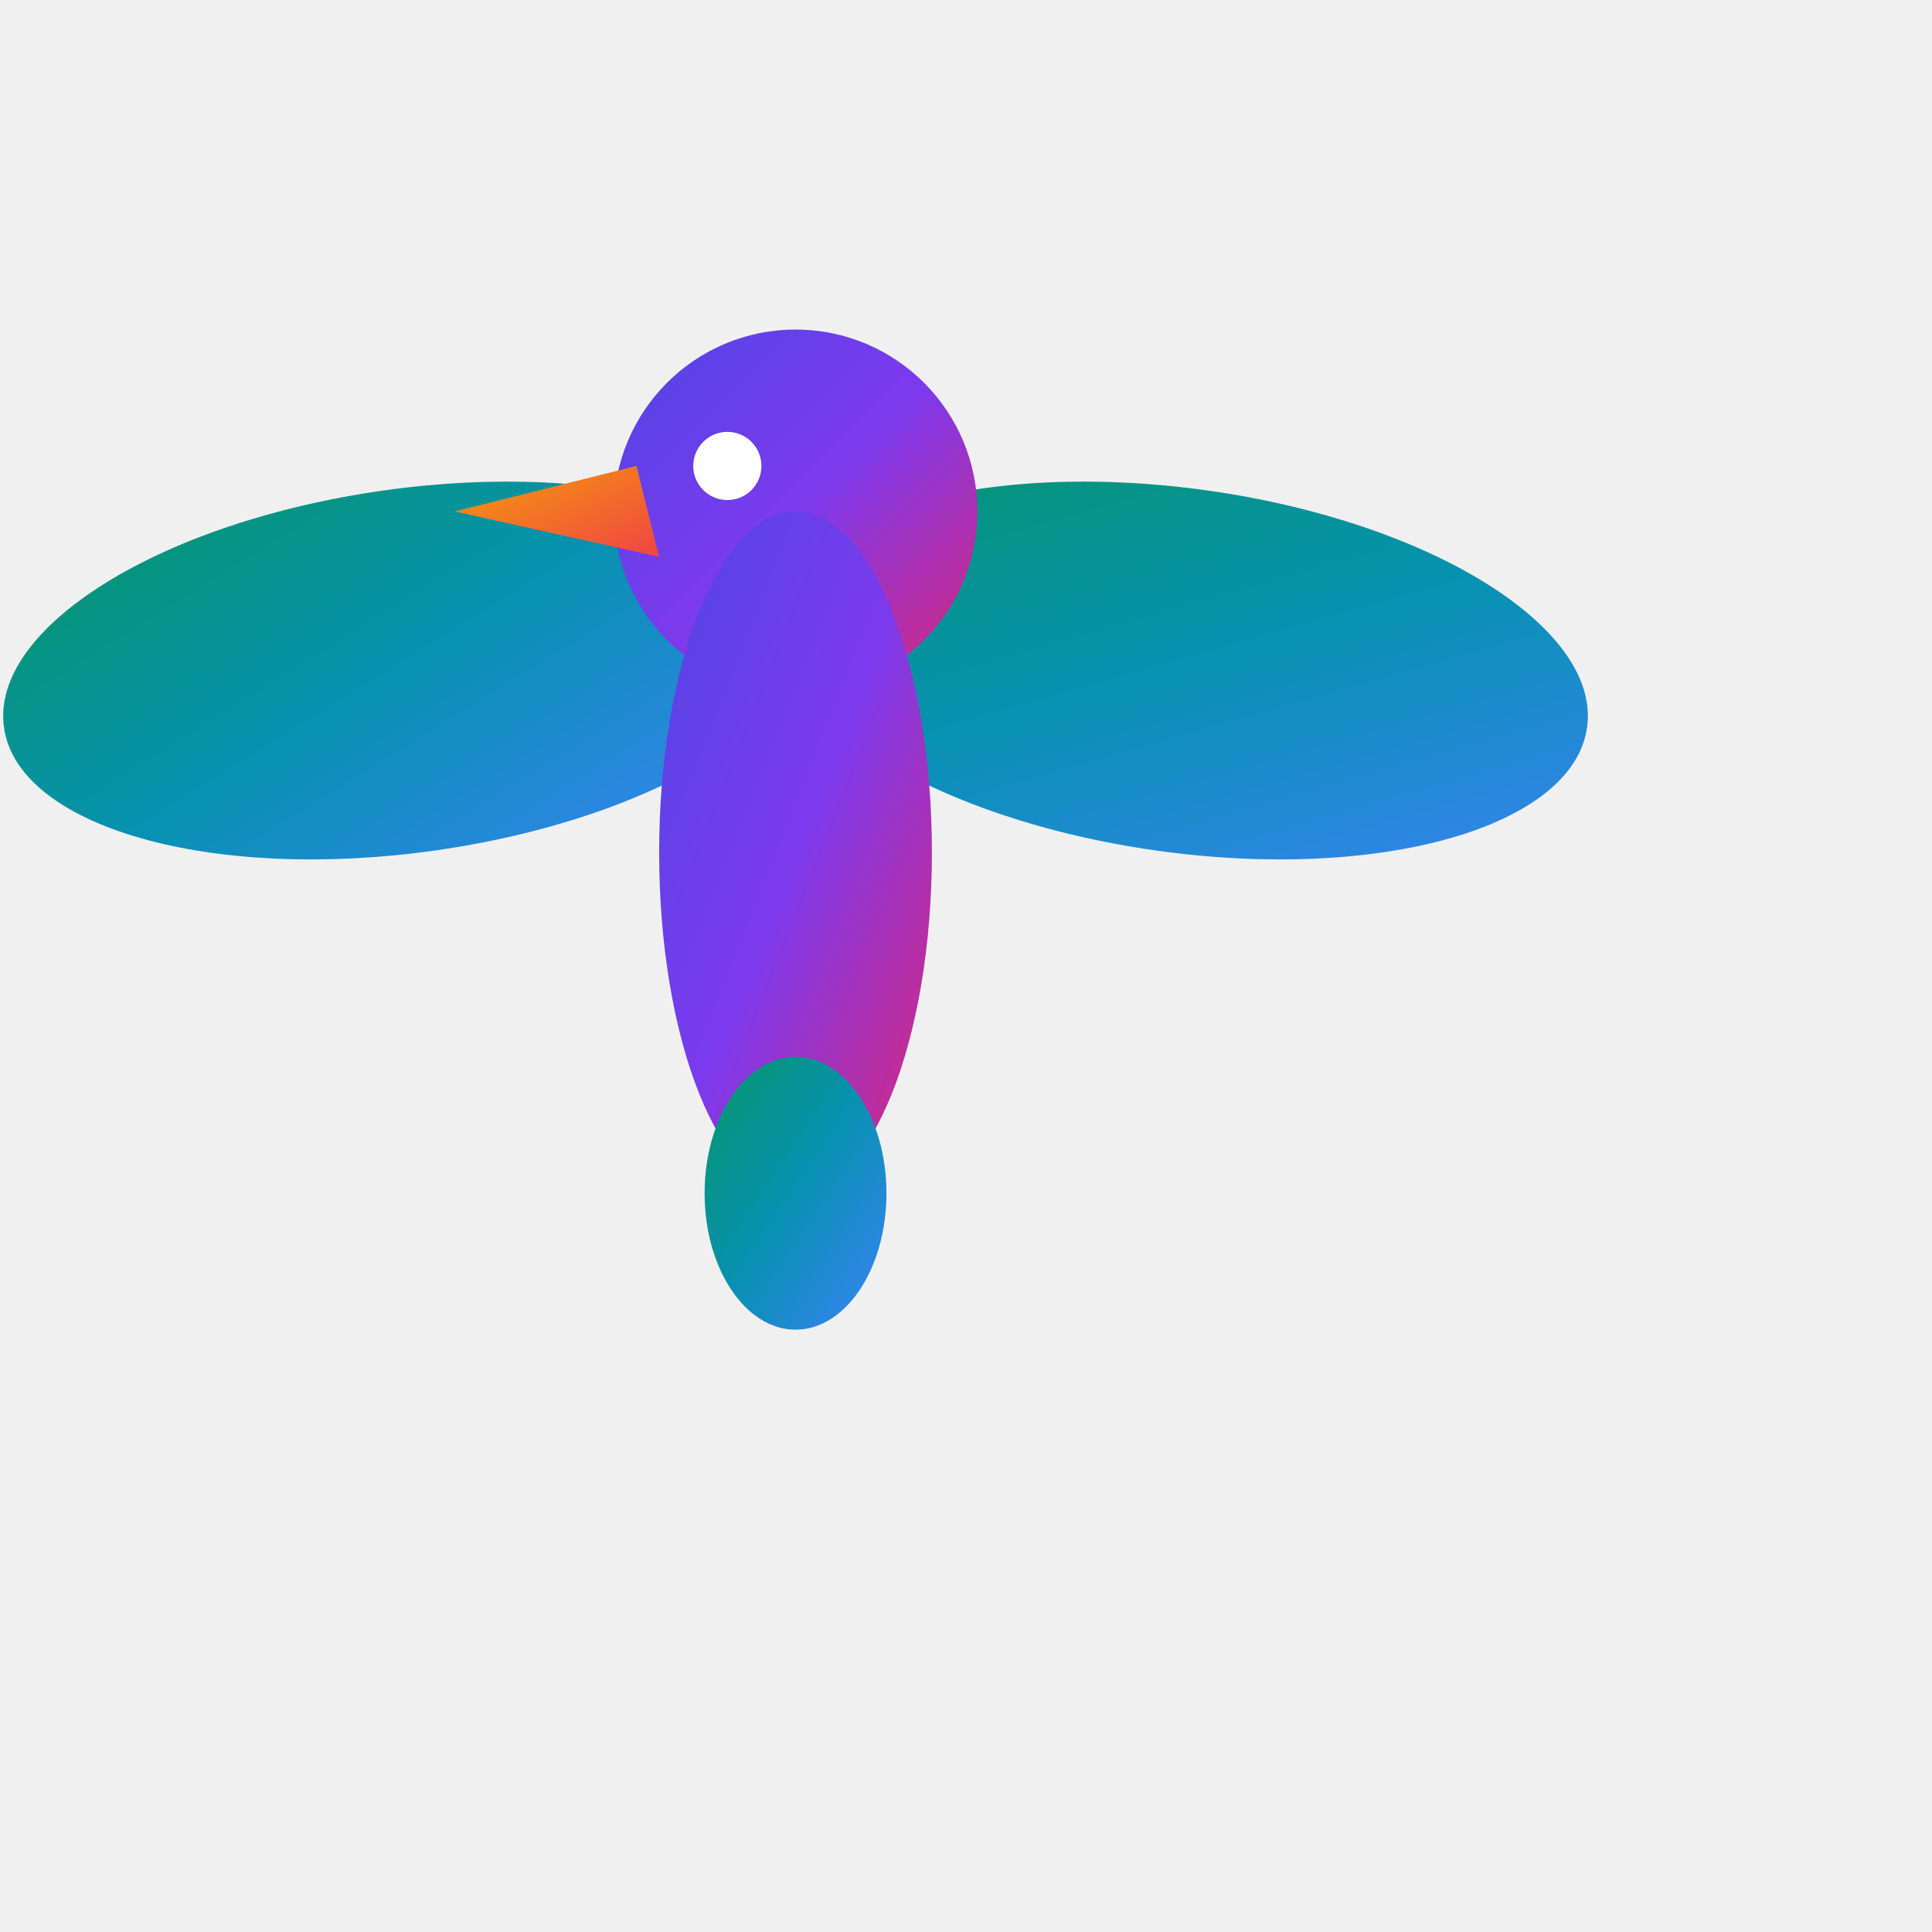
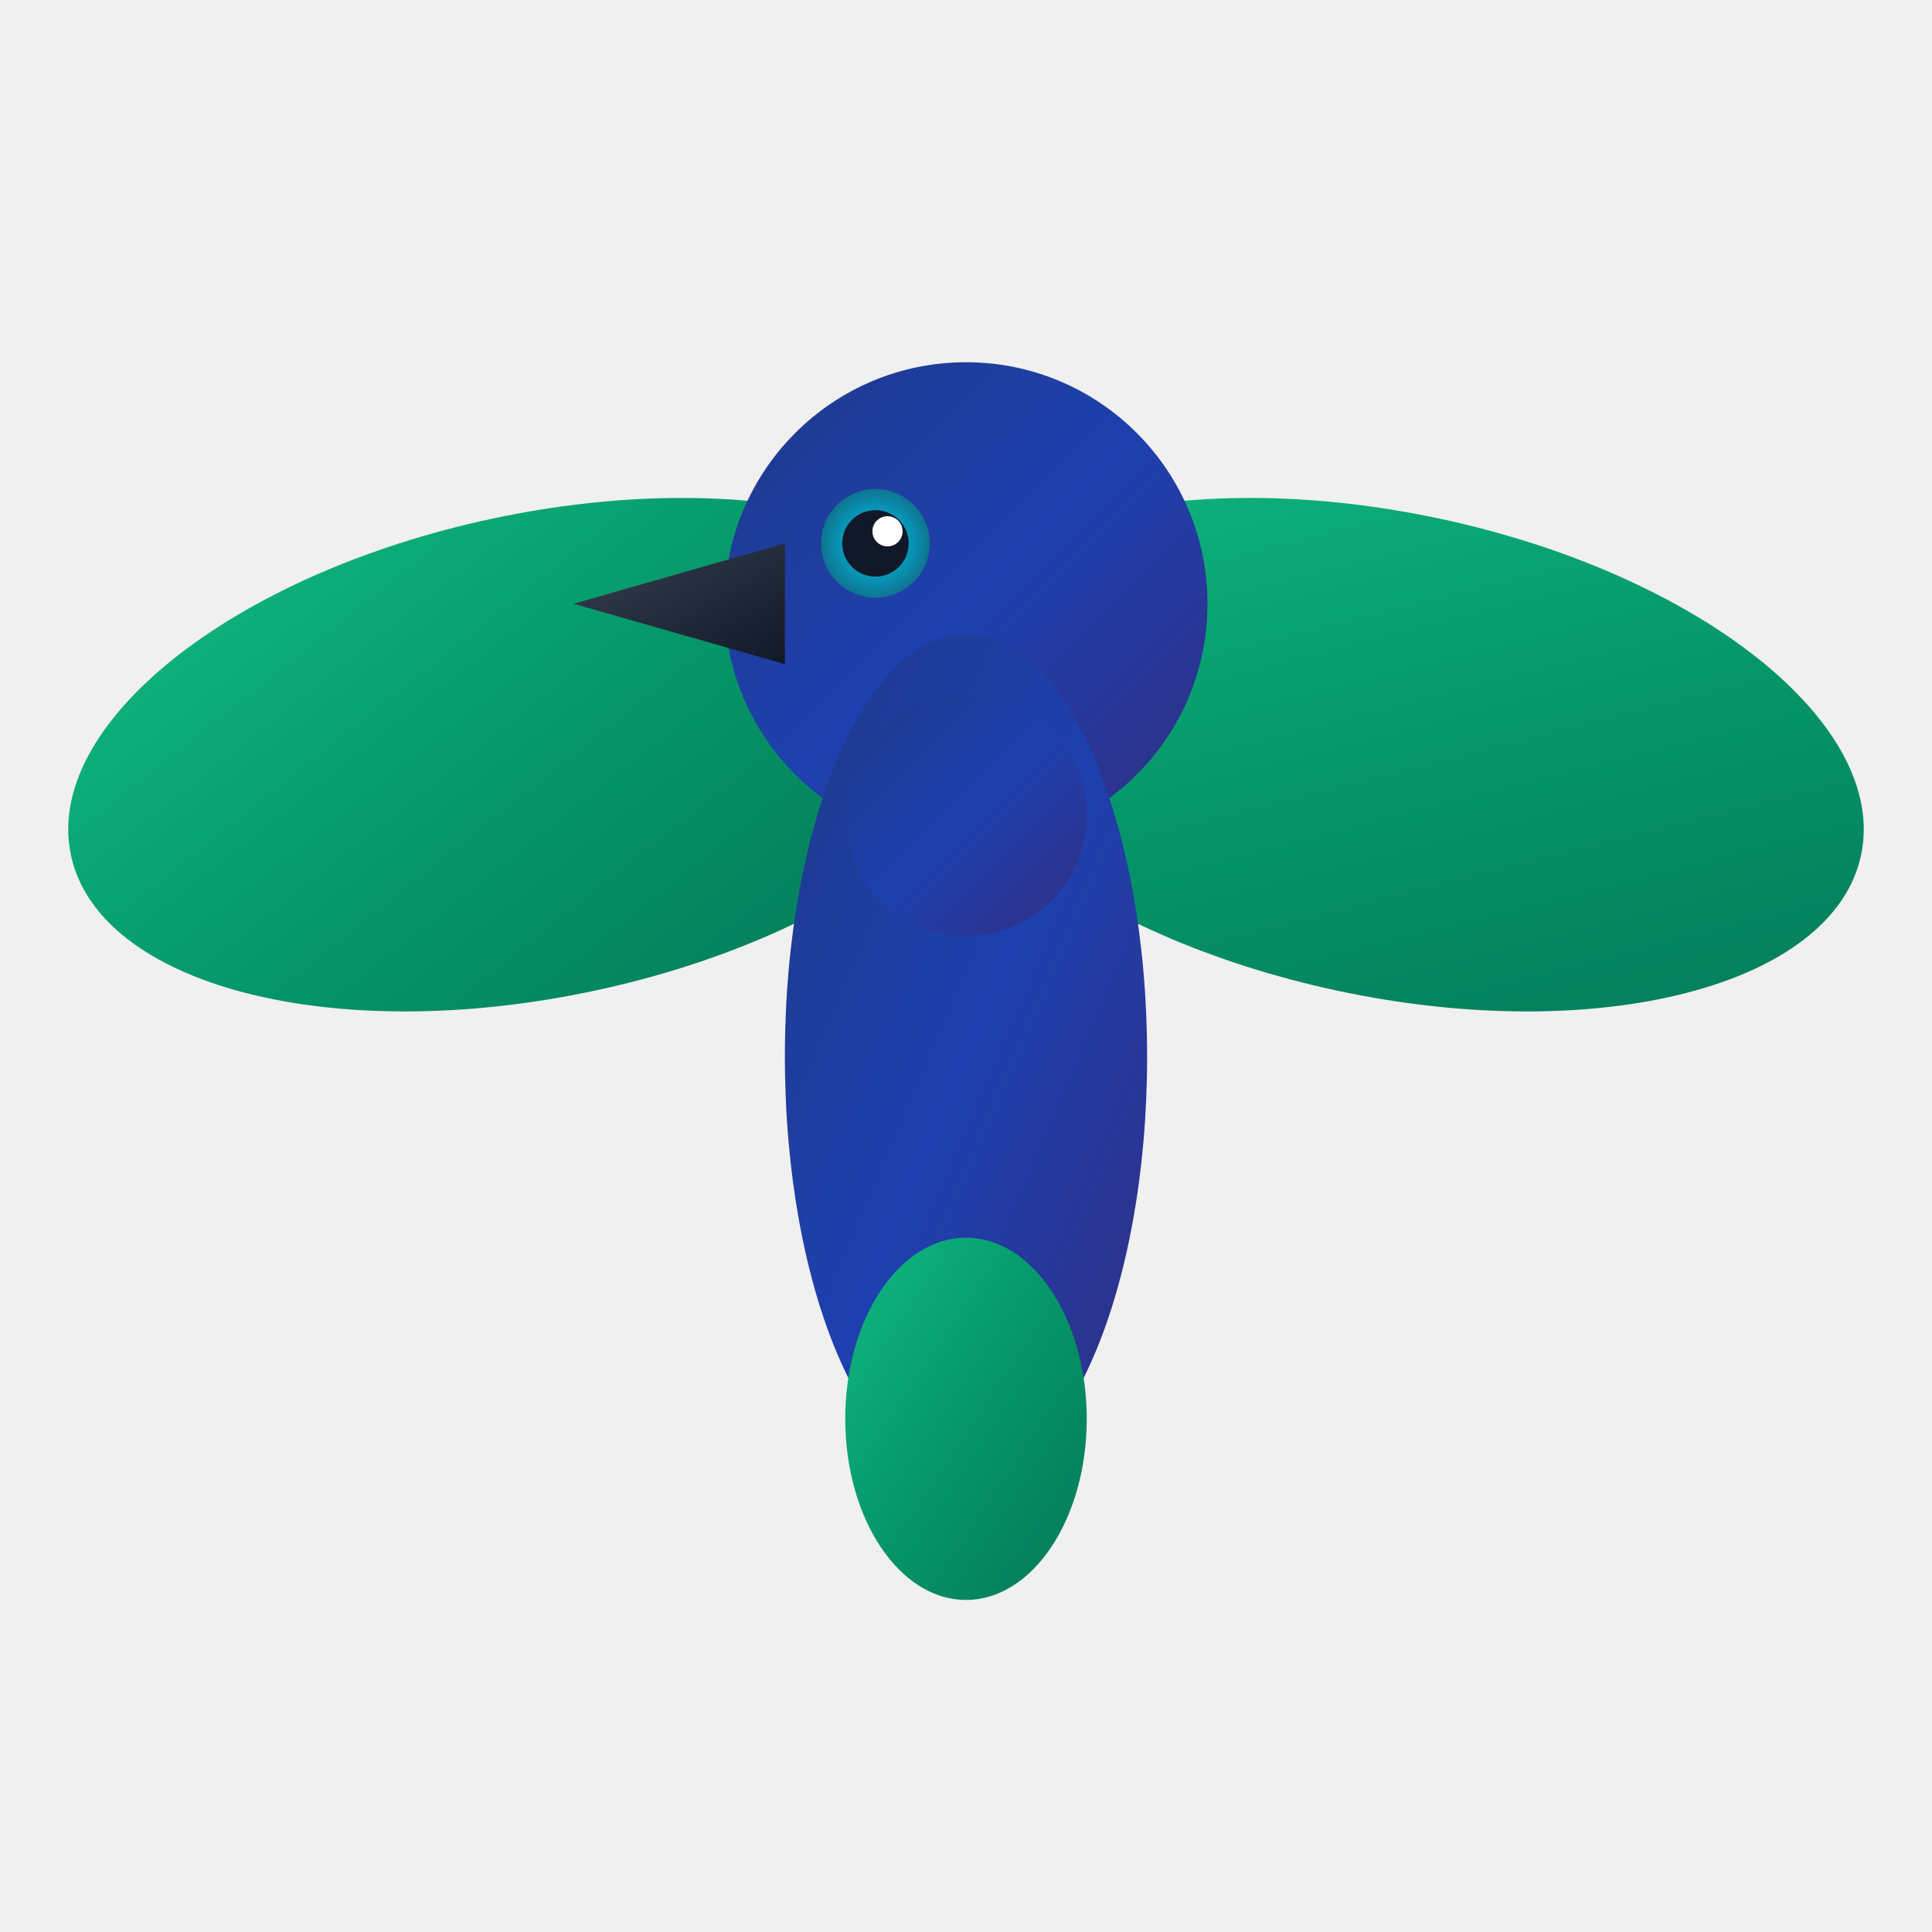
- <svg xmlns="http://www.w3.org/2000/svg" width="32" height="32" viewBox="70 20 85 70">
+ <svg xmlns="http://www.w3.org/2000/svg" width="32" height="32" viewBox="0 0 64 64">
  <defs>
    <linearGradient id="bodyGradient" x1="0%" y1="0%" x2="100%" y2="100%">
-       <stop offset="0%" style="stop-color:#4F46E5;stop-opacity:1" />
-       <stop offset="50%" style="stop-color:#7C3AED;stop-opacity:1" />
-       <stop offset="100%" style="stop-color:#DB2777;stop-opacity:1" />
+       <stop offset="0%" style="stop-color:#1E3A8A;stop-opacity:1" />
+       <stop offset="50%" style="stop-color:#1E40AF;stop-opacity:1" />
+       <stop offset="100%" style="stop-color:#312E81;stop-opacity:1" />
    </linearGradient>
    <linearGradient id="wingGradient" x1="0%" y1="0%" x2="100%" y2="100%">
-       <stop offset="0%" style="stop-color:#059669;stop-opacity:1" />
-       <stop offset="50%" style="stop-color:#0891B2;stop-opacity:1" />
-       <stop offset="100%" style="stop-color:#3B82F6;stop-opacity:1" />
+       <stop offset="0%" style="stop-color:#10B981;stop-opacity:1" />
+       <stop offset="50%" style="stop-color:#059669;stop-opacity:1" />
+       <stop offset="100%" style="stop-color:#047857;stop-opacity:1" />
    </linearGradient>
    <linearGradient id="beakGradient" x1="0%" y1="0%" x2="100%" y2="100%">
-       <stop offset="0%" style="stop-color:#F59E0B;stop-opacity:1" />
-       <stop offset="100%" style="stop-color:#EF4444;stop-opacity:1" />
+       <stop offset="0%" style="stop-color:#374151;stop-opacity:1" />
+       <stop offset="100%" style="stop-color:#111827;stop-opacity:1" />
    </linearGradient>
+     <radialGradient id="eyeGradient" cx="50%" cy="50%" r="50%">
+       <stop offset="0%" style="stop-color:#06B6D4;stop-opacity:1" />
+       <stop offset="70%" style="stop-color:#0891B2;stop-opacity:1" />
+       <stop offset="100%" style="stop-color:#0E7490;stop-opacity:1" />
+     </radialGradient>
  </defs>
-   <ellipse cx="88" cy="42" rx="18" ry="8" fill="url(#wingGradient)" transform="rotate(-8 88 42)" />
-   <ellipse cx="122" cy="42" rx="18" ry="8" fill="url(#wingGradient)" transform="rotate(8 122 42)" />
-   <circle cx="105" cy="35" r="8" fill="url(#bodyGradient)" />
-   <ellipse cx="105" cy="50" rx="6" ry="15" fill="url(#bodyGradient)" />
-   <polygon points="98,33 90,35 99,37" fill="url(#beakGradient)" />
-   <circle cx="102" cy="33" r="1.5" fill="#FFFFFF" />
-   <ellipse cx="105" cy="65" rx="4" ry="6" fill="url(#wingGradient)" />
+   <ellipse cx="18" cy="25" rx="16" ry="8" fill="url(#wingGradient)" transform="rotate(-12 18 25)" />
+   <ellipse cx="46" cy="25" rx="16" ry="8" fill="url(#wingGradient)" transform="rotate(12 46 25)" />
+   <circle cx="32" cy="20" r="8" fill="url(#bodyGradient)" />
+   <ellipse cx="32" cy="35" rx="6" ry="14" fill="url(#bodyGradient)" />
+   <ellipse cx="32" cy="27" rx="4" ry="4" fill="url(#bodyGradient)" />
+   <polygon points="26,18 19,20 26,22" fill="url(#beakGradient)" />
+   <circle cx="29" cy="18" r="1.8" fill="url(#eyeGradient)" />
+   <circle cx="29" cy="18" r="1.1" fill="#111827" />
+   <circle cx="29.4" cy="17.6" r="0.5" fill="#FFFFFF" />
+   <ellipse cx="32" cy="47" rx="4" ry="6" fill="url(#wingGradient)" />
</svg>
